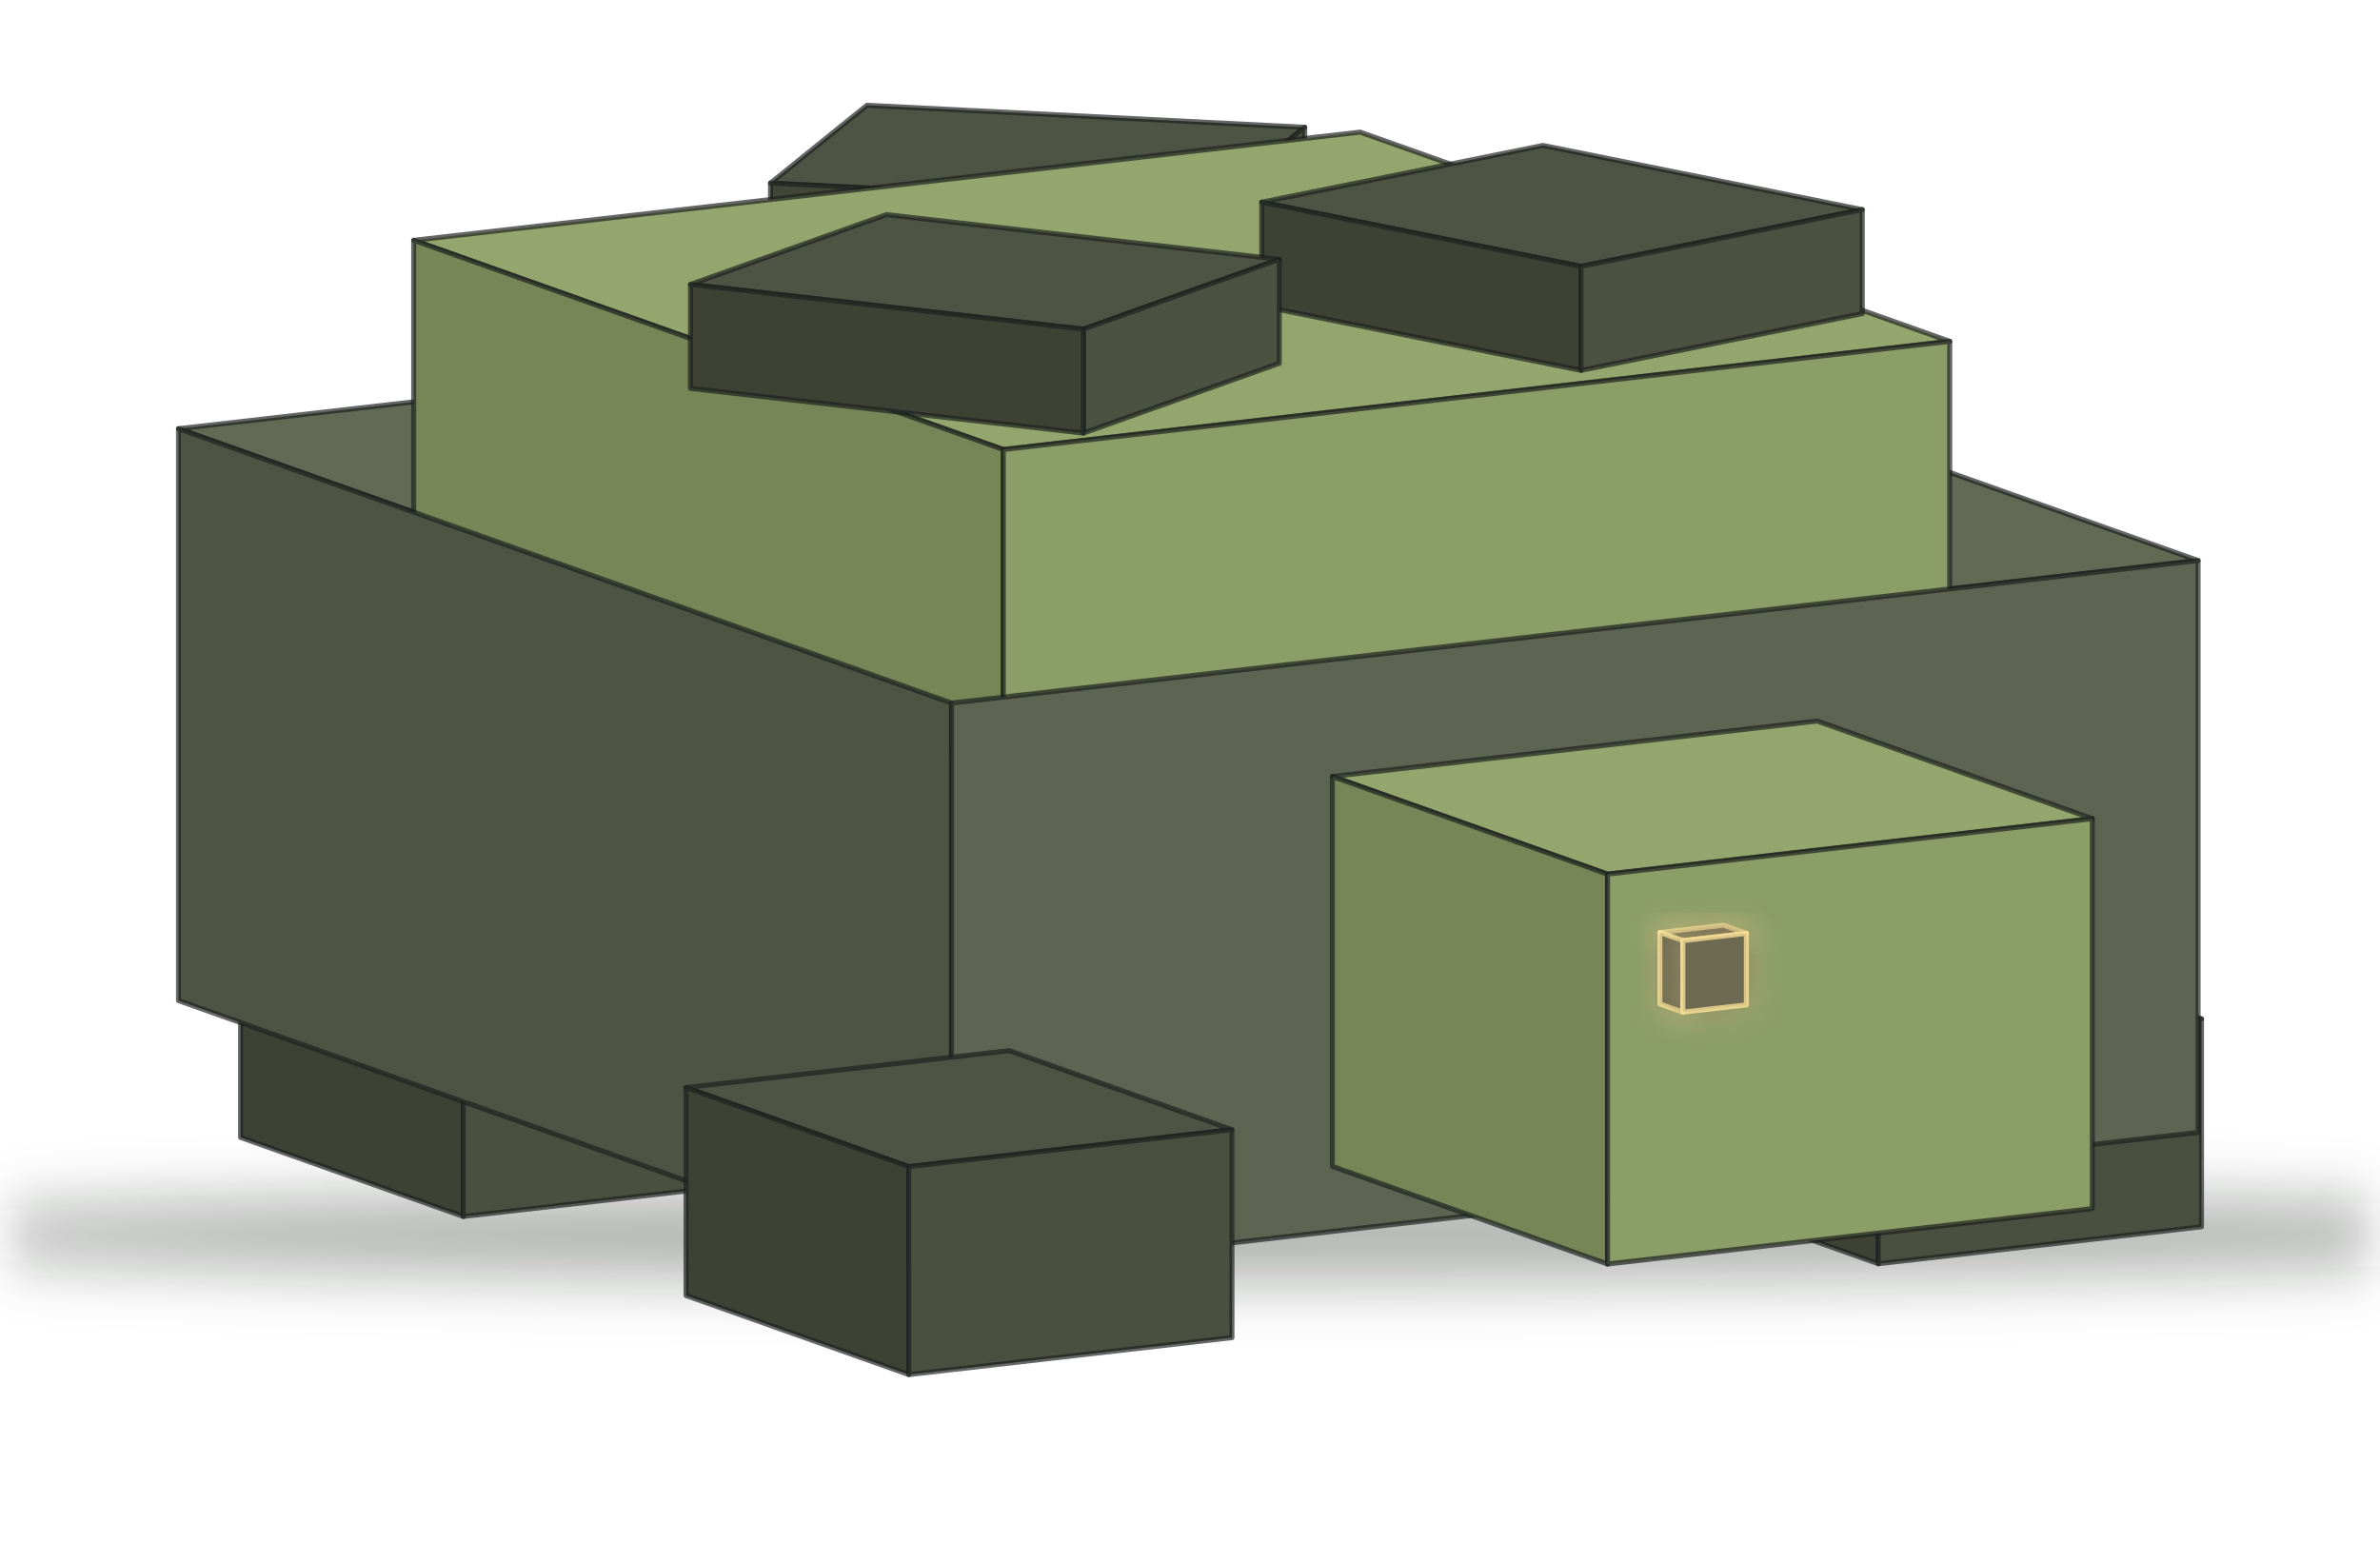
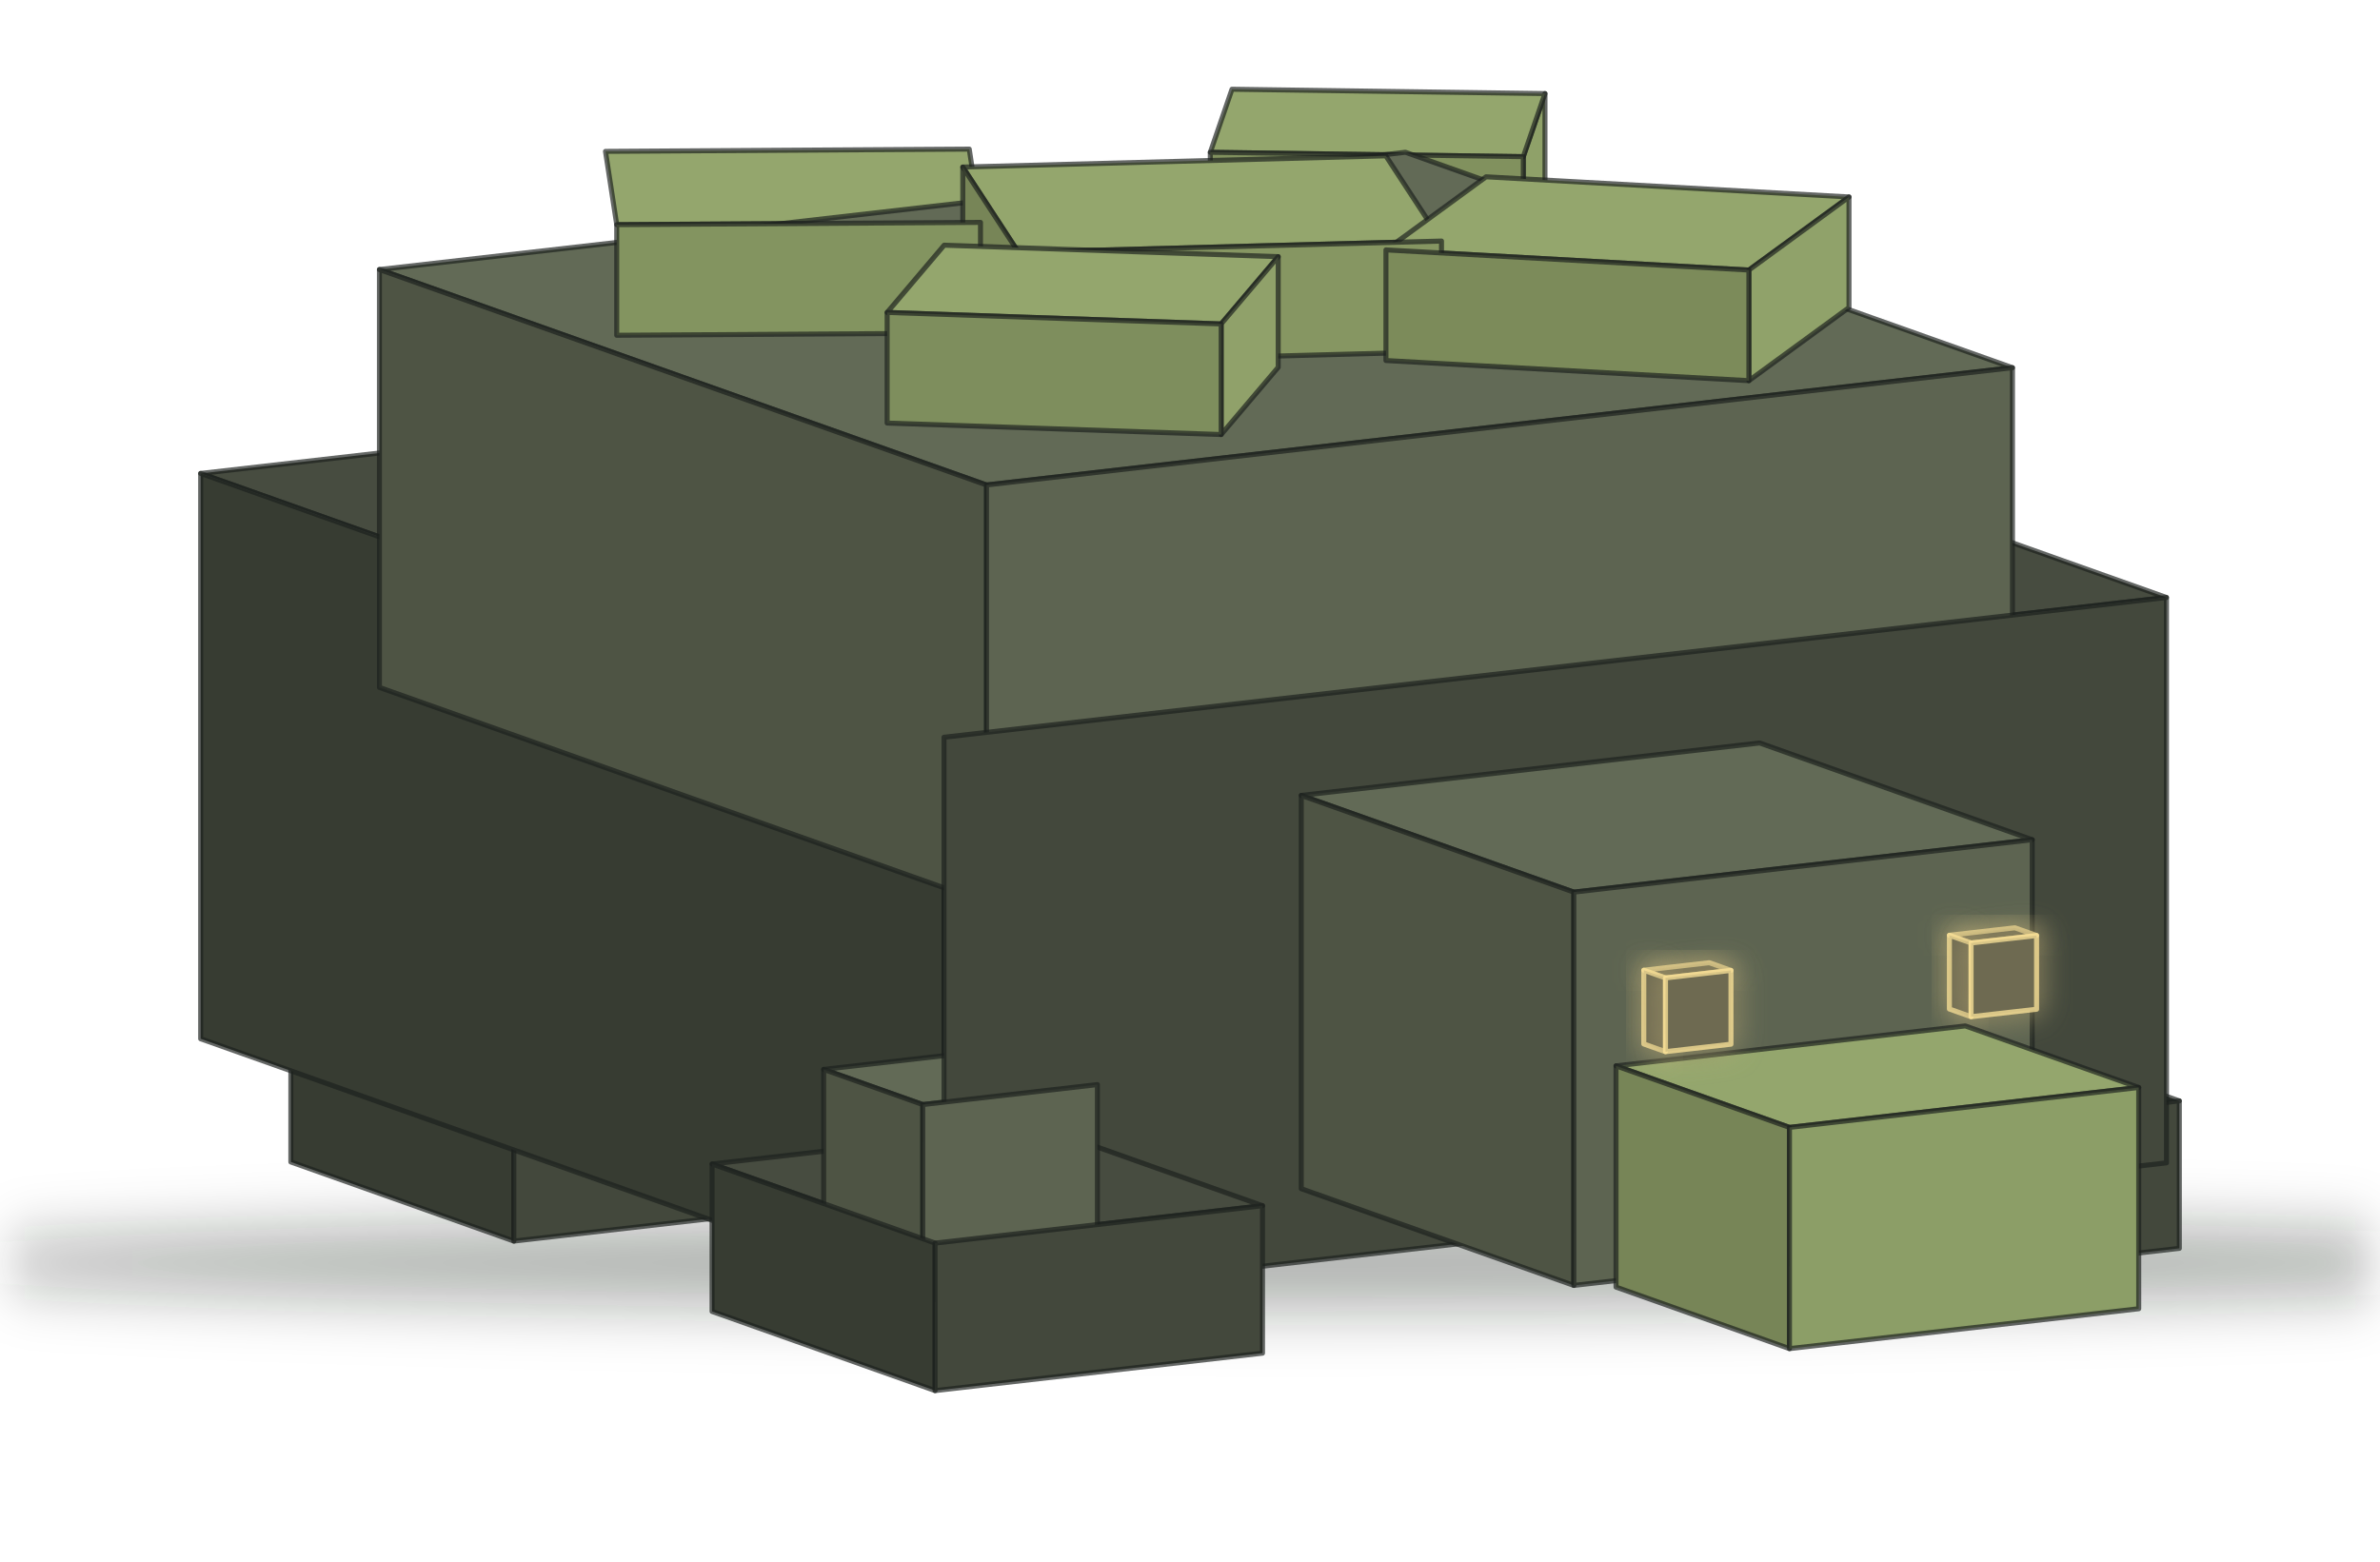
<svg xmlns="http://www.w3.org/2000/svg" width="640" height="420" viewBox="0 0 640 420" role="img" aria-labelledby="portrait-title">
  <defs>
    <filter id="portrait-glow" x="-80%" y="-80%" width="260%" height="260%">
      <feGaussianBlur stdDeviation="4" result="blur" />
      <feMerge>
        <feMergeNode in="blur" />
        <feMergeNode in="SourceGraphic" />
      </feMerge>
    </filter>
    <filter id="portrait-shadow" x="-40%" y="-80%" width="180%" height="260%">
      <feGaussianBlur stdDeviation="8" />
    </filter>
  </defs>
-   <ellipse cx="340.02" cy="332.07" rx="391.68" ry="13" fill="#0c120f" opacity=".32" filter="url(#portrait-shadow)" />
+   <ellipse cx="347.72" cy="339.66" rx="383.10" ry="13" fill="#0c120f" opacity=".32" filter="url(#portrait-shadow)" />
  <g>
-     <polygon points="252.35,176.47 206.54,160.21 150.68,166.60 196.48,182.85" fill="#4e5444" stroke="#1c211e" stroke-opacity=".68" stroke-width="1.35" stroke-linejoin="round" vector-effect="non-scaling-stroke" />
-     <polygon points="196.48,231.79 196.48,182.85 150.68,166.60 150.68,215.54" fill="#3e4235" stroke="#1c211e" stroke-opacity=".68" stroke-width="1.35" stroke-linejoin="round" vector-effect="non-scaling-stroke" />
-     <polygon points="472.21,231.49 412.32,210.23 325.41,220.17 385.31,241.43" fill="#4e5444" stroke="#1c211e" stroke-opacity=".68" stroke-width="1.35" stroke-linejoin="round" vector-effect="non-scaling-stroke" />
-     <polygon points="252.35,225.40 252.35,176.47 196.48,182.85 196.48,231.79" fill="#4a5040" stroke="#1c211e" stroke-opacity=".68" stroke-width="1.35" stroke-linejoin="round" vector-effect="non-scaling-stroke" />
-     <polygon points="385.31,297.36 385.31,241.43 325.41,220.17 325.41,276.10" fill="#3e4235" stroke="#1c211e" stroke-opacity=".68" stroke-width="1.35" stroke-linejoin="round" vector-effect="non-scaling-stroke" />
-     <polygon points="472.21,287.42 472.21,231.49 385.31,241.43 385.31,297.36" fill="#4a5040" stroke="#1c211e" stroke-opacity=".68" stroke-width="1.35" stroke-linejoin="round" vector-effect="non-scaling-stroke" />
-     <polygon points="350.85,34.23 233.12,28.31 207.19,49.24 324.92,55.16" fill="#4e5444" stroke="#1c211e" stroke-opacity=".68" stroke-width="1.35" stroke-linejoin="round" vector-effect="non-scaling-stroke" />
-     <polygon points="350.85,62.20 350.85,34.23 324.92,55.16 324.92,83.12" fill="#4c5242" stroke="#1c211e" stroke-opacity=".68" stroke-width="1.35" stroke-linejoin="round" vector-effect="non-scaling-stroke" />
-     <polygon points="211.49,261.30 151.60,240.04 64.69,249.98 124.59,271.24" fill="#4e5444" stroke="#1c211e" stroke-opacity=".68" stroke-width="1.35" stroke-linejoin="round" vector-effect="non-scaling-stroke" />
-     <polygon points="124.59,327.17 124.59,271.24 64.69,249.98 64.69,305.91" fill="#3e4235" stroke="#1c211e" stroke-opacity=".68" stroke-width="1.35" stroke-linejoin="round" vector-effect="non-scaling-stroke" />
-     <polygon points="324.92,83.12 324.92,55.16 207.19,49.24 207.19,77.21" fill="#414638" stroke="#1c211e" stroke-opacity=".68" stroke-width="1.35" stroke-linejoin="round" vector-effect="non-scaling-stroke" />
-     <polygon points="591.08,150.75 383.21,76.97 48.00,115.30 255.87,189.08" fill="#626a56" stroke="#1c211e" stroke-opacity=".68" stroke-width="1.35" stroke-linejoin="round" vector-effect="non-scaling-stroke" />
-     <polygon points="211.49,317.23 211.49,261.30 124.59,271.24 124.59,327.17" fill="#4a5040" stroke="#1c211e" stroke-opacity=".68" stroke-width="1.35" stroke-linejoin="round" vector-effect="non-scaling-stroke" />
-     <polygon points="524.30,91.80 365.76,35.53 111.25,64.63 269.79,120.90" fill="#94a66d" stroke="#1c211e" stroke-opacity=".68" stroke-width="1.35" stroke-linejoin="round" vector-effect="non-scaling-stroke" />
-     <polygon points="500.79,56.38 414.92,39.11 339.28,54.37 425.15,71.64" fill="#4e5444" stroke="#1c211e" stroke-opacity=".68" stroke-width="1.35" stroke-linejoin="round" vector-effect="non-scaling-stroke" />
-     <polygon points="592.00,274.01 532.11,252.75 445.20,262.69 505.09,283.95" fill="#4e5444" stroke="#1c211e" stroke-opacity=".68" stroke-width="1.35" stroke-linejoin="round" vector-effect="non-scaling-stroke" />
-     <polygon points="505.09,339.88 505.09,283.95 445.20,262.69 445.20,318.62" fill="#3e4235" stroke="#1c211e" stroke-opacity=".68" stroke-width="1.35" stroke-linejoin="round" vector-effect="non-scaling-stroke" />
-     <polygon points="425.15,99.61 425.15,71.64 339.28,54.37 339.28,82.34" fill="#3e4235" stroke="#1c211e" stroke-opacity=".68" stroke-width="1.35" stroke-linejoin="round" vector-effect="non-scaling-stroke" />
-     <polygon points="500.79,84.34 500.79,56.38 425.15,71.64 425.15,99.61" fill="#4c5142" stroke="#1c211e" stroke-opacity=".68" stroke-width="1.35" stroke-linejoin="round" vector-effect="non-scaling-stroke" />
-     <polygon points="592.00,329.94 592.00,274.01 505.09,283.95 505.09,339.88" fill="#4a5040" stroke="#1c211e" stroke-opacity=".68" stroke-width="1.35" stroke-linejoin="round" vector-effect="non-scaling-stroke" />
-     <polygon points="269.79,208.29 269.79,120.90 111.25,64.63 111.25,152.02" fill="#778557" stroke="#1c211e" stroke-opacity=".68" stroke-width="1.35" stroke-linejoin="round" vector-effect="non-scaling-stroke" />
-     <polygon points="255.87,342.89 255.87,189.08 48.00,115.30 48.00,269.11" fill="#4e5444" stroke="#1c211e" stroke-opacity=".68" stroke-width="1.35" stroke-linejoin="round" vector-effect="non-scaling-stroke" />
-     <polygon points="344.01,69.75 238.38,57.72 185.68,76.49 291.31,88.52" fill="#4e5444" stroke="#1c211e" stroke-opacity=".68" stroke-width="1.35" stroke-linejoin="round" vector-effect="non-scaling-stroke" />
-     <polygon points="344.01,97.71 344.01,69.75 291.31,88.52 291.31,116.49" fill="#4c5242" stroke="#1c211e" stroke-opacity=".68" stroke-width="1.35" stroke-linejoin="round" vector-effect="non-scaling-stroke" />
-     <polygon points="524.30,179.19 524.30,91.80 269.79,120.90 269.79,208.29" fill="#8c9e67" stroke="#1c211e" stroke-opacity=".68" stroke-width="1.35" stroke-linejoin="round" vector-effect="non-scaling-stroke" />
-     <polygon points="291.31,116.49 291.31,88.52 185.68,76.49 185.68,104.46" fill="#3e4235" stroke="#1c211e" stroke-opacity=".68" stroke-width="1.35" stroke-linejoin="round" vector-effect="non-scaling-stroke" />
-     <polygon points="591.08,304.56 591.08,150.75 255.87,189.08 255.87,342.89" fill="#5d6451" stroke="#1c211e" stroke-opacity=".68" stroke-width="1.35" stroke-linejoin="round" vector-effect="non-scaling-stroke" />
-     <polygon points="331.28,303.82 271.39,282.56 184.48,292.50 244.38,313.76" fill="#4e5444" stroke="#1c211e" stroke-opacity=".68" stroke-width="1.35" stroke-linejoin="round" vector-effect="non-scaling-stroke" />
-     <polygon points="244.38,369.69 244.38,313.76 184.48,292.50 184.48,348.43" fill="#3e4235" stroke="#1c211e" stroke-opacity=".68" stroke-width="1.35" stroke-linejoin="round" vector-effect="non-scaling-stroke" />
-     <polygon points="331.28,359.75 331.28,303.82 244.38,313.76 244.38,369.69" fill="#4a5040" stroke="#1c211e" stroke-opacity=".68" stroke-width="1.35" stroke-linejoin="round" vector-effect="non-scaling-stroke" />
-     <polygon points="562.64,220.18 488.65,193.92 358.29,208.83 432.28,235.09" fill="#94a66d" stroke="#1c211e" stroke-opacity=".68" stroke-width="1.35" stroke-linejoin="round" vector-effect="non-scaling-stroke" />
-     <polygon points="432.28,339.96 432.28,235.09 358.29,208.83 358.29,313.70" fill="#778557" stroke="#1c211e" stroke-opacity=".68" stroke-width="1.35" stroke-linejoin="round" vector-effect="non-scaling-stroke" />
-     <polygon points="550.31,241.81 544.14,239.62 527.07,241.57 533.24,243.76" fill="#6e6b51" stroke="#ffe59a" stroke-opacity=".74" stroke-width="1.35" stroke-linejoin="round" vector-effect="non-scaling-stroke" filter="url(#portrait-glow)" />
-     <polygon points="533.24,262.98 533.24,243.76 527.07,241.57 527.07,260.79" fill="#6e6b51" stroke="#ffe59a" stroke-opacity=".74" stroke-width="1.35" stroke-linejoin="round" vector-effect="non-scaling-stroke" filter="url(#portrait-glow)" />
-     <polygon points="550.31,261.03 550.31,241.81 533.24,243.76 533.24,262.98" fill="#6e6b51" stroke="#ffe59a" stroke-opacity=".74" stroke-width="1.35" stroke-linejoin="round" vector-effect="non-scaling-stroke" filter="url(#portrait-glow)" />
-     <polygon points="562.64,325.05 562.64,220.18 432.28,235.09 432.28,339.96" fill="#8c9e67" stroke="#1c211e" stroke-opacity=".68" stroke-width="1.35" stroke-linejoin="round" vector-effect="non-scaling-stroke" />
-     <polygon points="469.61,251.03 463.44,248.84 446.37,250.80 452.54,252.98" fill="#6e6b51" stroke="#ffe59a" stroke-opacity=".74" stroke-width="1.35" stroke-linejoin="round" vector-effect="non-scaling-stroke" filter="url(#portrait-glow)" />
-     <polygon points="452.54,272.21 452.54,252.98 446.37,250.80 446.37,270.02" fill="#6e6b51" stroke="#ffe59a" stroke-opacity=".74" stroke-width="1.35" stroke-linejoin="round" vector-effect="non-scaling-stroke" filter="url(#portrait-glow)" />
-     <polygon points="469.61,270.26 469.61,251.03 452.54,252.98 452.54,272.21" fill="#6e6b51" stroke="#ffe59a" stroke-opacity=".74" stroke-width="1.35" stroke-linejoin="round" vector-effect="non-scaling-stroke" filter="url(#portrait-glow)" />
+     <polygon points="243.17,173.41 193.55,143.92 146.59,149.29 196.21,178.77" fill="#646b57" stroke="#1c211e" stroke-opacity=".68" stroke-width="1.35" stroke-linejoin="round" vector-effect="non-scaling-stroke" />
+     <polygon points="193.42,223.73 196.21,178.77 146.59,149.29 143.80,194.25" fill="#4e5444" stroke="#1c211e" stroke-opacity=".68" stroke-width="1.35" stroke-linejoin="round" vector-effect="non-scaling-stroke" />
+     <polygon points="240.38,218.36 243.17,173.41 196.21,178.77 193.42,223.73" fill="#5b624f" stroke="#1c211e" stroke-opacity=".68" stroke-width="1.35" stroke-linejoin="round" vector-effect="non-scaling-stroke" />
+     <polygon points="428.37,223.31 401.72,213.85 354.76,219.22 381.41,228.68" fill="#626a56" stroke="#1c211e" stroke-opacity=".68" stroke-width="1.35" stroke-linejoin="round" vector-effect="non-scaling-stroke" />
+     <polygon points="472.77,255.87 412.80,234.58 324.75,244.65 384.72,265.94" fill="#474c40" stroke="#1c211e" stroke-opacity=".68" stroke-width="1.35" stroke-linejoin="round" vector-effect="non-scaling-stroke" />
+     <polygon points="381.41,268.34 381.41,228.68 354.76,219.22 354.76,258.88" fill="#4e5444" stroke="#1c211e" stroke-opacity=".68" stroke-width="1.35" stroke-linejoin="round" vector-effect="non-scaling-stroke" />
+     <polygon points="428.37,262.97 428.37,223.31 381.41,228.68 381.41,268.34" fill="#5d6451" stroke="#1c211e" stroke-opacity=".68" stroke-width="1.35" stroke-linejoin="round" vector-effect="non-scaling-stroke" />
+     <polygon points="384.72,305.60 384.72,265.94 324.75,244.65 324.75,284.32" fill="#373c32" stroke="#1c211e" stroke-opacity=".68" stroke-width="1.35" stroke-linejoin="round" vector-effect="non-scaling-stroke" />
+     <polygon points="472.77,295.54 472.77,255.87 384.72,265.94 384.72,305.60" fill="#43483c" stroke="#1c211e" stroke-opacity=".68" stroke-width="1.35" stroke-linejoin="round" vector-effect="non-scaling-stroke" />
+     <polygon points="415.46,54.93 415.46,25.17 409.63,42.13 409.63,71.88" fill="#8fa169" stroke="#1c211e" stroke-opacity=".68" stroke-width="1.35" stroke-linejoin="round" vector-effect="non-scaling-stroke" />
+     <polygon points="415.46,25.17 331.29,24.00 325.46,40.96 409.63,42.13" fill="#94a66d" stroke="#1c211e" stroke-opacity=".68" stroke-width="1.35" stroke-linejoin="round" vector-effect="non-scaling-stroke" />
+     <polygon points="409.63,71.88 409.63,42.13 325.46,40.96 325.46,70.71" fill="#81915e" stroke="#1c211e" stroke-opacity=".68" stroke-width="1.35" stroke-linejoin="round" vector-effect="non-scaling-stroke" />
+     <polygon points="181.83,251.50 155.17,242.04 108.21,247.41 134.87,256.87" fill="#626a56" stroke="#1c211e" stroke-opacity=".68" stroke-width="1.35" stroke-linejoin="round" vector-effect="non-scaling-stroke" />
+     <polygon points="226.23,284.06 166.26,262.77 78.21,272.84 138.18,294.13" fill="#474c40" stroke="#1c211e" stroke-opacity=".68" stroke-width="1.35" stroke-linejoin="round" vector-effect="non-scaling-stroke" />
+     <polygon points="134.87,296.53 134.87,256.87 108.21,247.41 108.21,287.07" fill="#4e5444" stroke="#1c211e" stroke-opacity=".68" stroke-width="1.35" stroke-linejoin="round" vector-effect="non-scaling-stroke" />
+     <polygon points="181.83,291.16 181.83,251.50 134.87,256.87 134.87,296.53" fill="#5d6451" stroke="#1c211e" stroke-opacity=".68" stroke-width="1.35" stroke-linejoin="round" vector-effect="non-scaling-stroke" />
+     <polygon points="138.18,333.79 138.18,294.13 78.21,272.84 78.21,312.51" fill="#373c32" stroke="#1c211e" stroke-opacity=".68" stroke-width="1.35" stroke-linejoin="round" vector-effect="non-scaling-stroke" />
+     <polygon points="582.58,160.69 382.68,89.74 53.96,127.33 253.85,198.28" fill="#474c40" stroke="#1c211e" stroke-opacity=".68" stroke-width="1.35" stroke-linejoin="round" vector-effect="non-scaling-stroke" />
+     <polygon points="260.64,40.10 162.82,40.71 165.84,60.42 263.66,59.81" fill="#94a66d" stroke="#1c211e" stroke-opacity=".68" stroke-width="1.35" stroke-linejoin="round" vector-effect="non-scaling-stroke" />
+     <polygon points="226.23,323.73 226.23,284.06 138.18,294.13 138.18,333.79" fill="#43483c" stroke="#1c211e" stroke-opacity=".68" stroke-width="1.35" stroke-linejoin="round" vector-effect="non-scaling-stroke" />
+     <polygon points="541.17,98.89 377.92,40.95 102.03,72.49 265.28,130.43" fill="#626a56" stroke="#1c211e" stroke-opacity=".68" stroke-width="1.35" stroke-linejoin="round" vector-effect="non-scaling-stroke" />
+     <polygon points="541.64,263.51 514.99,254.05 468.03,259.42 494.68,268.88" fill="#626a56" stroke="#1c211e" stroke-opacity=".68" stroke-width="1.35" stroke-linejoin="round" vector-effect="non-scaling-stroke" />
+     <polygon points="586.04,296.08 526.07,274.79 438.02,284.86 497.99,306.14" fill="#474c40" stroke="#1c211e" stroke-opacity=".68" stroke-width="1.35" stroke-linejoin="round" vector-effect="non-scaling-stroke" />
+     <polygon points="494.68,308.55 494.68,268.88 468.03,259.42 468.03,299.09" fill="#4e5444" stroke="#1c211e" stroke-opacity=".68" stroke-width="1.35" stroke-linejoin="round" vector-effect="non-scaling-stroke" />
+     <polygon points="372.66,41.91 258.90,44.93 273.87,67.84 387.63,64.83" fill="#94a66d" stroke="#1c211e" stroke-opacity=".68" stroke-width="1.35" stroke-linejoin="round" vector-effect="non-scaling-stroke" />
+     <polygon points="258.90,74.68 273.87,97.60 273.87,67.84 258.90,44.93" fill="#778557" stroke="#1c211e" stroke-opacity=".68" stroke-width="1.35" stroke-linejoin="round" vector-effect="non-scaling-stroke" />
+     <polygon points="541.64,303.18 541.64,263.51 494.68,268.88 494.68,308.55" fill="#5d6451" stroke="#1c211e" stroke-opacity=".68" stroke-width="1.35" stroke-linejoin="round" vector-effect="non-scaling-stroke" />
+     <polygon points="497.99,345.81 497.99,306.14 438.02,284.86 438.02,324.53" fill="#373c32" stroke="#1c211e" stroke-opacity=".68" stroke-width="1.35" stroke-linejoin="round" vector-effect="non-scaling-stroke" />
+     <polygon points="263.66,89.56 263.66,59.81 165.84,60.42 165.84,90.17" fill="#839460" stroke="#1c211e" stroke-opacity=".68" stroke-width="1.35" stroke-linejoin="round" vector-effect="non-scaling-stroke" />
+     <polygon points="497.21,52.97 399.62,47.55 372.69,67.21 470.29,72.63" fill="#94a66d" stroke="#1c211e" stroke-opacity=".68" stroke-width="1.35" stroke-linejoin="round" vector-effect="non-scaling-stroke" />
+     <polygon points="497.21,82.72 497.21,52.97 470.29,72.63 470.29,102.38" fill="#90a26a" stroke="#1c211e" stroke-opacity=".68" stroke-width="1.35" stroke-linejoin="round" vector-effect="non-scaling-stroke" />
+     <polygon points="586.04,335.74 586.04,296.08 497.99,306.14 497.99,345.81" fill="#43483c" stroke="#1c211e" stroke-opacity=".68" stroke-width="1.35" stroke-linejoin="round" vector-effect="non-scaling-stroke" />
+     <polygon points="253.85,350.34 253.85,198.28 53.96,127.33 53.96,279.38" fill="#373c32" stroke="#1c211e" stroke-opacity=".68" stroke-width="1.35" stroke-linejoin="round" vector-effect="non-scaling-stroke" />
+     <polygon points="387.63,94.58 387.63,64.83 273.87,67.84 273.87,97.60" fill="#869662" stroke="#1c211e" stroke-opacity=".68" stroke-width="1.35" stroke-linejoin="round" vector-effect="non-scaling-stroke" />
+     <polygon points="265.28,242.83 265.28,130.43 102.03,72.49 102.03,184.88" fill="#4e5444" stroke="#1c211e" stroke-opacity=".68" stroke-width="1.35" stroke-linejoin="round" vector-effect="non-scaling-stroke" />
+     <polygon points="470.29,102.38 470.29,72.63 372.69,67.21 372.69,96.96" fill="#7c8b5a" stroke="#1c211e" stroke-opacity=".68" stroke-width="1.35" stroke-linejoin="round" vector-effect="non-scaling-stroke" />
+     <polygon points="343.72,69.03 253.90,65.94 238.56,84.03 328.38,87.12" fill="#94a66d" stroke="#1c211e" stroke-opacity=".68" stroke-width="1.35" stroke-linejoin="round" vector-effect="non-scaling-stroke" />
+     <polygon points="343.72,98.78 343.72,69.03 328.38,87.12 328.38,116.87" fill="#90a16a" stroke="#1c211e" stroke-opacity=".68" stroke-width="1.35" stroke-linejoin="round" vector-effect="non-scaling-stroke" />
+     <polygon points="541.17,211.28 541.17,98.89 265.28,130.43 265.28,242.83" fill="#5d6451" stroke="#1c211e" stroke-opacity=".68" stroke-width="1.35" stroke-linejoin="round" vector-effect="non-scaling-stroke" />
+     <polygon points="295.10,291.70 268.45,282.24 221.49,287.61 248.14,297.07" fill="#626a56" stroke="#1c211e" stroke-opacity=".68" stroke-width="1.35" stroke-linejoin="round" vector-effect="non-scaling-stroke" />
+     <polygon points="582.58,312.75 582.58,160.69 253.85,198.28 253.85,350.34" fill="#43483c" stroke="#1c211e" stroke-opacity=".68" stroke-width="1.35" stroke-linejoin="round" vector-effect="non-scaling-stroke" />
+     <polygon points="339.50,324.27 279.53,302.98 191.48,313.05 251.45,334.33" fill="#474c40" stroke="#1c211e" stroke-opacity=".68" stroke-width="1.35" stroke-linejoin="round" vector-effect="non-scaling-stroke" />
+     <polygon points="248.14,336.74 248.14,297.07 221.49,287.61 221.49,327.28" fill="#4e5444" stroke="#1c211e" stroke-opacity=".68" stroke-width="1.35" stroke-linejoin="round" vector-effect="non-scaling-stroke" />
+     <polygon points="328.38,116.87 328.38,87.12 238.56,84.03 238.56,113.78" fill="#7e8e5d" stroke="#1c211e" stroke-opacity=".68" stroke-width="1.35" stroke-linejoin="round" vector-effect="non-scaling-stroke" />
+     <polygon points="295.10,331.37 295.10,291.70 248.14,297.07 248.14,336.74" fill="#5d6451" stroke="#1c211e" stroke-opacity=".68" stroke-width="1.35" stroke-linejoin="round" vector-effect="non-scaling-stroke" />
+     <polygon points="251.45,374.00 251.45,334.33 191.48,313.05 191.48,352.71" fill="#373c32" stroke="#1c211e" stroke-opacity=".68" stroke-width="1.35" stroke-linejoin="round" vector-effect="non-scaling-stroke" />
+     <polygon points="339.50,363.93 339.50,324.27 251.45,334.33 251.45,374.00" fill="#43483c" stroke="#1c211e" stroke-opacity=".68" stroke-width="1.35" stroke-linejoin="round" vector-effect="non-scaling-stroke" />
+     <polygon points="546.48,225.84 473.19,199.82 349.92,213.92 423.21,239.93" fill="#626a56" stroke="#1c211e" stroke-opacity=".68" stroke-width="1.35" stroke-linejoin="round" vector-effect="non-scaling-stroke" />
+     <polygon points="423.21,345.71 423.21,239.93 349.92,213.92 349.92,319.70" fill="#4e5444" stroke="#1c211e" stroke-opacity=".68" stroke-width="1.35" stroke-linejoin="round" vector-effect="non-scaling-stroke" />
+     <polygon points="546.48,331.62 546.48,225.84 423.21,239.93 423.21,345.71" fill="#5d6451" stroke="#1c211e" stroke-opacity=".68" stroke-width="1.35" stroke-linejoin="round" vector-effect="non-scaling-stroke" />
+     <polygon points="547.65,251.60 541.82,249.53 524.21,251.54 530.04,253.61" fill="#6e6b51" stroke="#ffe59a" stroke-opacity=".74" stroke-width="1.35" stroke-linejoin="round" vector-effect="non-scaling-stroke" filter="url(#portrait-glow)" />
+     <polygon points="530.04,273.44 530.04,253.61 524.21,251.54 524.21,271.37" fill="#6e6b51" stroke="#ffe59a" stroke-opacity=".74" stroke-width="1.35" stroke-linejoin="round" vector-effect="non-scaling-stroke" filter="url(#portrait-glow)" />
+     <polygon points="547.65,271.43 547.65,251.60 530.04,253.61 530.04,273.44" fill="#6e6b51" stroke="#ffe59a" stroke-opacity=".74" stroke-width="1.35" stroke-linejoin="round" vector-effect="non-scaling-stroke" filter="url(#portrait-glow)" />
+     <polygon points="575.12,292.47 528.48,275.92 434.56,286.66 481.20,303.21" fill="#94a66d" stroke="#1c211e" stroke-opacity=".68" stroke-width="1.35" stroke-linejoin="round" vector-effect="non-scaling-stroke" />
+     <polygon points="465.47,260.99 459.64,258.92 442.03,260.94 447.86,263.01" fill="#6e6b51" stroke="#ffe59a" stroke-opacity=".74" stroke-width="1.35" stroke-linejoin="round" vector-effect="non-scaling-stroke" filter="url(#portrait-glow)" />
+     <polygon points="447.86,282.84 447.86,263.01 442.03,260.94 442.03,280.77" fill="#6e6b51" stroke="#ffe59a" stroke-opacity=".74" stroke-width="1.35" stroke-linejoin="round" vector-effect="non-scaling-stroke" filter="url(#portrait-glow)" />
+     <polygon points="465.47,280.83 465.47,260.99 447.86,263.01 447.86,282.84" fill="#6e6b51" stroke="#ffe59a" stroke-opacity=".74" stroke-width="1.35" stroke-linejoin="round" vector-effect="non-scaling-stroke" filter="url(#portrait-glow)" />
+     <polygon points="481.20,362.71 481.20,303.21 434.56,286.66 434.56,346.16" fill="#778557" stroke="#1c211e" stroke-opacity=".68" stroke-width="1.35" stroke-linejoin="round" vector-effect="non-scaling-stroke" />
+     <polygon points="575.12,351.98 575.12,292.47 481.20,303.21 481.20,362.71" fill="#8c9e67" stroke="#1c211e" stroke-opacity=".68" stroke-width="1.35" stroke-linejoin="round" vector-effect="non-scaling-stroke" />
  </g>
</svg>
